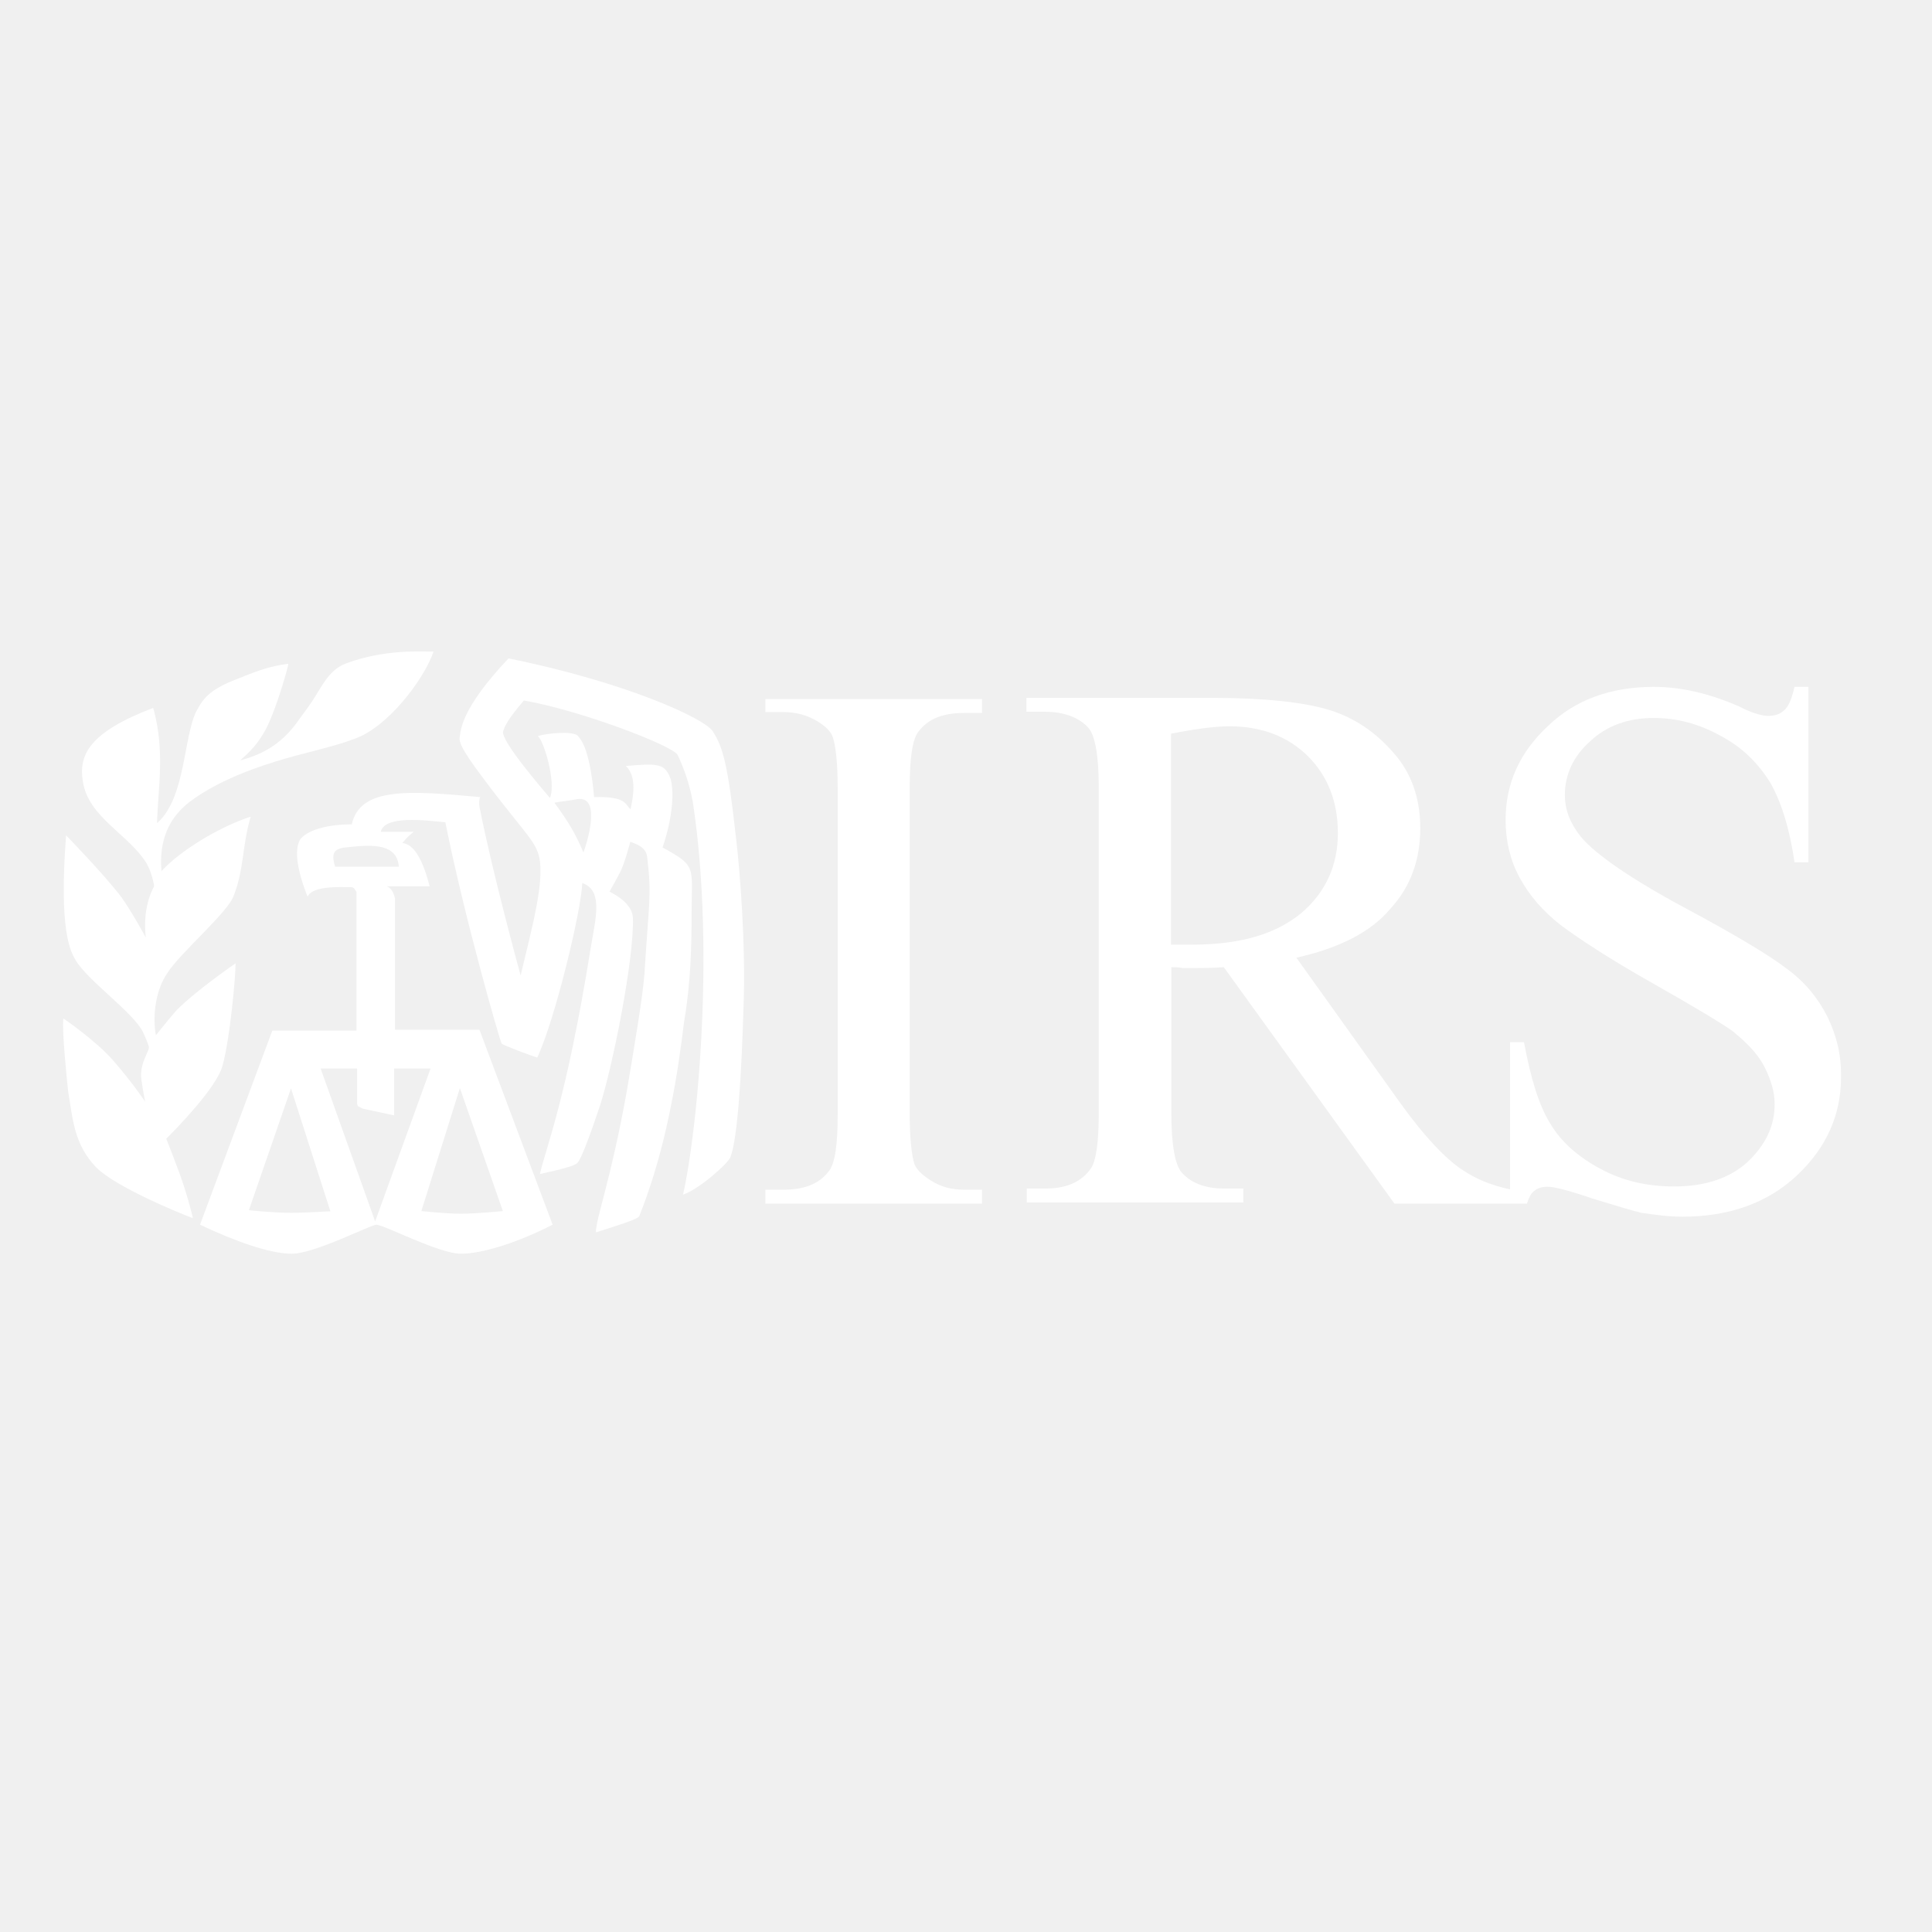
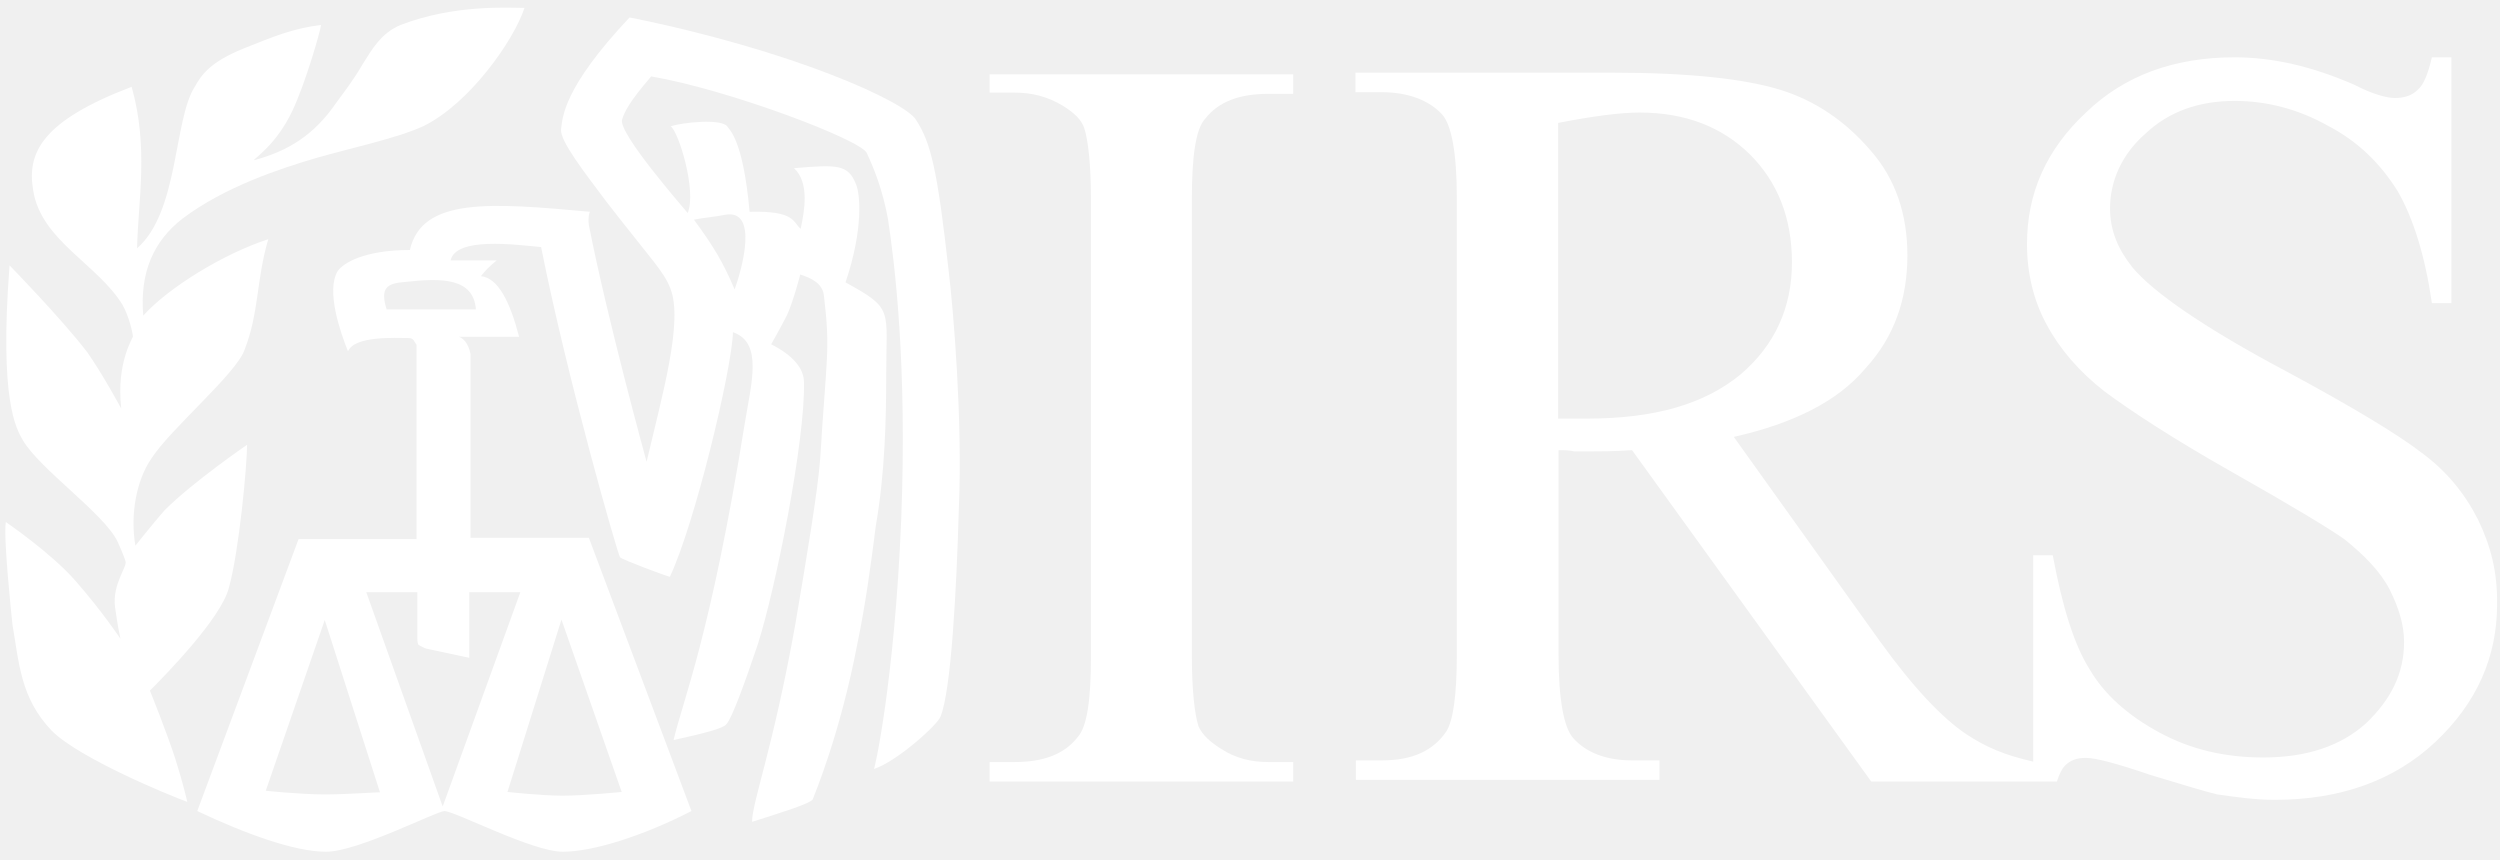
- <svg xmlns="http://www.w3.org/2000/svg" version="1.1" id="layer" x="0px" y="0px" viewBox="0 0 652 652" style="enable-background:new 0 0 652 652;" xml:space="preserve">
+ <svg xmlns="http://www.w3.org/2000/svg" version="1.1" id="layer" x="0px" y="0px" viewBox="20 218 602 207" style="enable-background:new 0 0 652 652;" xml:space="preserve">
  <style type="text/css">
	.st0{fill:#FFFFFF;}
</style>
  <g>
    <path class="st0" d="M240.6,246.9c-2.5-4.4-29.8-16.8-69-24.7c-16.1,17.1-16.1,24.1-16.5,26.9c-0.3,2.8,5.4,10.1,11.1,17.7   c10.8,13.9,13.6,16.5,15.2,20.6c3.2,7.9-1.9,25.6-5.7,41.8c0,0-9.5-34.5-13.9-57c-0.3-2.2,0.3-3.5,0.3-3.2   c-24.1-2.2-40.5-3.5-43.4,9.2c-11.1,0-16.1,3.2-17.4,5.1c-2.8,4.7,0.6,14.6,2.5,19.3c1.6-3.8,11.4-3.2,14.6-3.2   c1.3,0,1.3,0.9,1.9,1.6v46.8H91.9l-24.4,65.5c11.4,5.4,23.4,9.8,31,9.8c7.6,0,26-9.5,28.5-9.8c2.5,0,21.2,9.8,28.5,9.8   c7.3,0,19.3-3.8,31-9.8l-24.7-65.8c0,0-25,0-28.5,0c0-10.4,0-33.9,0-44.3c-0.6-2.8-1.9-3.8-2.8-4.1H145c-2.2-8.5-5.1-14.2-9.2-14.6   c1.3-1.6,1.9-2.2,3.8-3.8h-11.1c1.3-5.7,15.5-3.8,21.8-3.2c6.3,31.7,18.4,73.8,19,74.7c0.6,0.6,10.8,4.4,12,4.7   c6-12.7,14.9-49.7,15.2-58.9c7.3,2.5,4.4,12.3,2.8,22.2c-8.2,51-14.9,66.5-17.1,76c7.3-1.6,12-2.8,12.7-3.8   c1.3-1.3,4.4-9.8,7.6-19.3c4.4-13.9,11.4-49.1,11.1-63c0-3.5-2.8-6.6-7.9-9.2c0,0,2.5-4.4,3.8-7c1.6-3.5,3.2-9.8,3.2-9.8   c2.8,0.9,5.4,2.2,5.7,5.1c1.6,13.3,0.6,14.6-0.9,39.3c-0.6,7.9-3.2,23.4-6,39.9c-5.4,30.1-10.4,42.7-10.4,47.5   c7.9-2.5,13.9-4.4,14.6-5.4c0.6-1.6,6.6-15.8,10.8-37.7c1.9-9.2,3.2-18.7,4.4-28.2c2.2-12.7,2.5-25.6,2.5-36.4   c0-15.8,1.9-15.8-9.8-22.2c4.4-13,3.5-21.5,2.5-23.7c-1.9-4.7-4.4-4.7-14.9-3.8c3.8,3.5,2.5,10.4,1.6,14.6   c-1.9-1.6-1.3-4.4-12.3-4.1c-1.6-18-5.1-19.9-5.4-20.6c-1.6-1.9-10.8-0.9-13.6,0c1.9,1.3,6.3,15.5,4.1,20.9   c-1.3-1.6-16.8-19.3-15.8-22.5c0.6-1.9,1.6-4.1,7-10.4c18.7,3.2,50.3,15.2,51.9,18.4c1.9,4.1,3.8,8.9,5.1,15.8   c1.6,10.4,4.7,35.1,3.2,72.8c-1.6,38.9-6.6,61.1-6.6,59.8c5.7-1.9,15.5-10.8,16.1-12.7c2.5-6.3,3.8-29.4,4.4-50.3   c0.9-20.9-1.3-47.5-2.5-57.3C245.7,258.6,244.1,252.3,240.6,246.9z M98.2,409.3c-5.7,0-14.6-0.9-14.2-0.9l14.2-41.1l13.3,41.5   C111.5,408.7,103.6,409.3,98.2,409.3z M169.7,408.7c0,0-8.9,0.9-14.2,0.9c-5.1,0-13.3-0.9-13.3-0.9l13-41.5L169.7,408.7z    M133,376.4v-15.8h12.3l-18.7,51.6l-18.4-51.6h12.3V372c0,0,0,0.9,0.3,1.3c1.6,0.9,1.9,0.9,1.9,0.9L133,376.4z M134.6,292.5h-21.5   c-1.6-5.1,0-6.3,4.4-6.6C126.4,284.9,134,284.9,134.6,292.5z M194.7,269.7c7.9-1.3,4.1,12.7,2.2,18c-2.8-6.6-5.1-10.4-9.8-16.8   C190,270.3,191.9,270.3,194.7,269.7z" />
    <path class="st0" d="M56.1,384.3c3.8-3.8,17.1-17.4,19-24.7c2.5-8.9,4.4-29.8,4.4-34.5c0,0-13,8.9-19.9,15.8c-2.8,3.2-7,8.5-7,8.5   c-1.3-7.6,0.3-15.8,3.8-20.9c4.4-7,20.6-20.6,22.5-26.3c3.5-8.9,2.8-16.8,5.7-26.6c-10.8,3.5-24.1,11.7-30.1,18.4   c-0.9-10.4,2.5-18,9.5-23.4c10.1-7.6,23.4-12,32.3-14.6c7.6-2.2,19.3-4.7,25.6-7.6c11.1-5.4,21.8-20.6,24.4-28.5   c-3.8,0-16.8-0.9-29.8,4.1c-4.7,1.9-7,6-9.2,9.5c-2.2,3.8-4.4,6.6-6.3,9.2c-5.4,7.9-11.7,11.7-19.9,13.9c0.3-0.6,5.4-3.8,9.2-11.7   c3.2-6.6,7-19.9,7-20.9c-7,0.9-11.4,2.8-18.7,5.7c-7.9,3.2-10.1,6.3-11.7,9.2c-5.1,7.9-3.8,30.1-13.9,38.9   c0.3-11.7,2.8-24.4-1.3-38.9c-21.5,8.2-25.3,15.8-23.7,25c1.9,12,15.5,17.7,21.5,27.5c1.6,2.8,2.5,7,2.5,7.6c0.3,0-4.1,6-2.8,17.4   c0,0-4.4-8.2-8.2-13.6c-6.3-8.2-18.7-20.9-18.7-20.9c-2.5,32.6,1.6,39.3,3.2,42.1c4.1,7,19.6,17.7,22.8,24.4   c1.6,3.5,1.9,4.7,1.9,4.7c0.6,1.3-3.2,5.4-2.5,11.1c0.3,1.9,0.6,4.4,1.3,7.6c0,0-4.4-6.6-10.8-13.9c-5.7-6.6-16.8-14.2-16.8-14.2   c-0.6,3.8,1.3,21.8,1.6,24.7c1.6,9.2,1.9,17.7,9.5,25.6c6.6,6.6,28.2,15.5,32.6,17.1c0,0-0.9-4.1-2.8-10.1   C60.2,394.4,56.1,384.3,56.1,384.3z" />
    <path class="st0" d="M258.3,240.3h6c4.1,0,7.9,0.9,11.7,3.2c2.5,1.6,4.4,3.2,5.1,5.4c0.9,2.8,1.6,8.5,1.6,17.1v110.2   c0,10.1-0.9,16.8-3.2,19.3c-3.2,4.1-8.2,6-15.2,6h-6v4.7h73.1v-4.7h-6c-4.1,0-7.9-0.9-11.4-3.2c-2.5-1.6-4.4-3.2-5.4-5.4   c-0.9-2.8-1.6-8.5-1.6-17.1V265.9c0-10.1,0.9-16.8,3.2-19.3c3.2-4.1,8.2-6,15.2-6h6v-4.7h-73.1V240.3z" />
    <path class="st0" d="M616.7,343.1c-3.2-6.3-7.6-11.7-13.6-16.1c-5.7-4.4-16.8-11.1-32.6-19.6c-19.6-10.4-32-19-37-25   c-3.5-4.4-5.4-8.9-5.4-14.2c0-6.6,2.8-13,8.5-18c5.7-5.4,13-7.9,21.5-7.9c7.6,0,15.2,1.9,22.5,6c7.3,3.8,12.7,9.2,16.8,15.8   c3.8,6.6,6.6,15.8,8.2,26.9h4.7v-59.2h-4.7c-0.9,3.8-1.9,6.6-3.5,7.9c-1.3,1.3-3.2,1.9-5.4,1.9c-1.9,0-5.4-0.9-9.8-3.2   c-10.1-4.4-19.6-6.6-28.8-6.6c-14.6,0-26.6,4.4-35.8,13.3c-9.5,8.9-14.2,19.3-14.2,31.7c0,7,1.6,13.6,4.7,19.3   c3.2,6,7.9,11.4,13.9,16.1c6.3,4.7,16.5,11.4,31,19.6s23.4,13.6,26.9,16.1c4.7,3.8,8.5,7.6,10.8,12c2.2,4.4,3.5,8.5,3.5,12.7   c0,7.6-3.2,13.9-9.2,19.6c-6,5.4-14.2,8.2-24.7,8.2c-9.2,0-17.4-1.9-25-6c-7.6-4.1-13.3-9.2-16.8-15.2c-3.8-6-6.6-15.2-8.9-27.5   h-4.7v49.7c-7-1.6-11.4-3.5-16.1-6.6c-5.7-3.8-12.7-11.1-20.9-22.5l-35.1-49.1c14.2-3.2,25-8.5,31.7-16.5   c7-7.6,10.1-16.8,10.1-27.2c0-9.8-2.8-18.4-8.9-25.3c-6-7-13.3-12-21.8-14.6s-21.8-4.1-40.2-4.1h-62v4.7h6.3   c6.3,0,11.4,1.9,14.6,5.4c2.2,2.5,3.5,9.2,3.5,19.9v110.2c0,9.8-0.9,15.8-2.5,18.4c-3.2,4.7-8.2,7-15.5,7h-6.3v4.7h73.1v-4.7h-6.6   c-6.3,0-11.1-1.9-14.2-5.4c-2.2-2.5-3.5-9.2-3.5-19.9v-49.4c1.3,0,2.5,0,3.8,0.3c1.3,0,2.5,0,3.5,0c2.5,0,6,0,10.4-0.3l57.6,79.8   h39.3l0,0h5.4c0.6-1.9,1.3-3.2,1.9-3.8c1.3-1.3,2.8-1.9,5.1-1.9s7.3,1.3,15.5,4.1c8.2,2.5,13.6,4.1,16.1,4.7   c4.4,0.6,8.9,1.3,13.9,1.3c15.8,0,28.8-4.7,38.6-13.9c10.1-9.5,14.9-20.6,14.9-33.2C621.4,355.8,619.8,349.5,616.7,343.1z    M402.1,318.8c-0.6,0-1.6,0-2.8,0c-1.3,0-2.5,0-4.1,0v-71.2c8.2-1.6,14.9-2.5,19.6-2.5c11.1,0,19.9,3.5,26.6,10.1   c6.6,6.6,10.1,15.2,10.1,26s-4.1,19.9-12.3,26.9C430.5,315.3,418.5,318.8,402.1,318.8z" />
  </g>
</svg>
